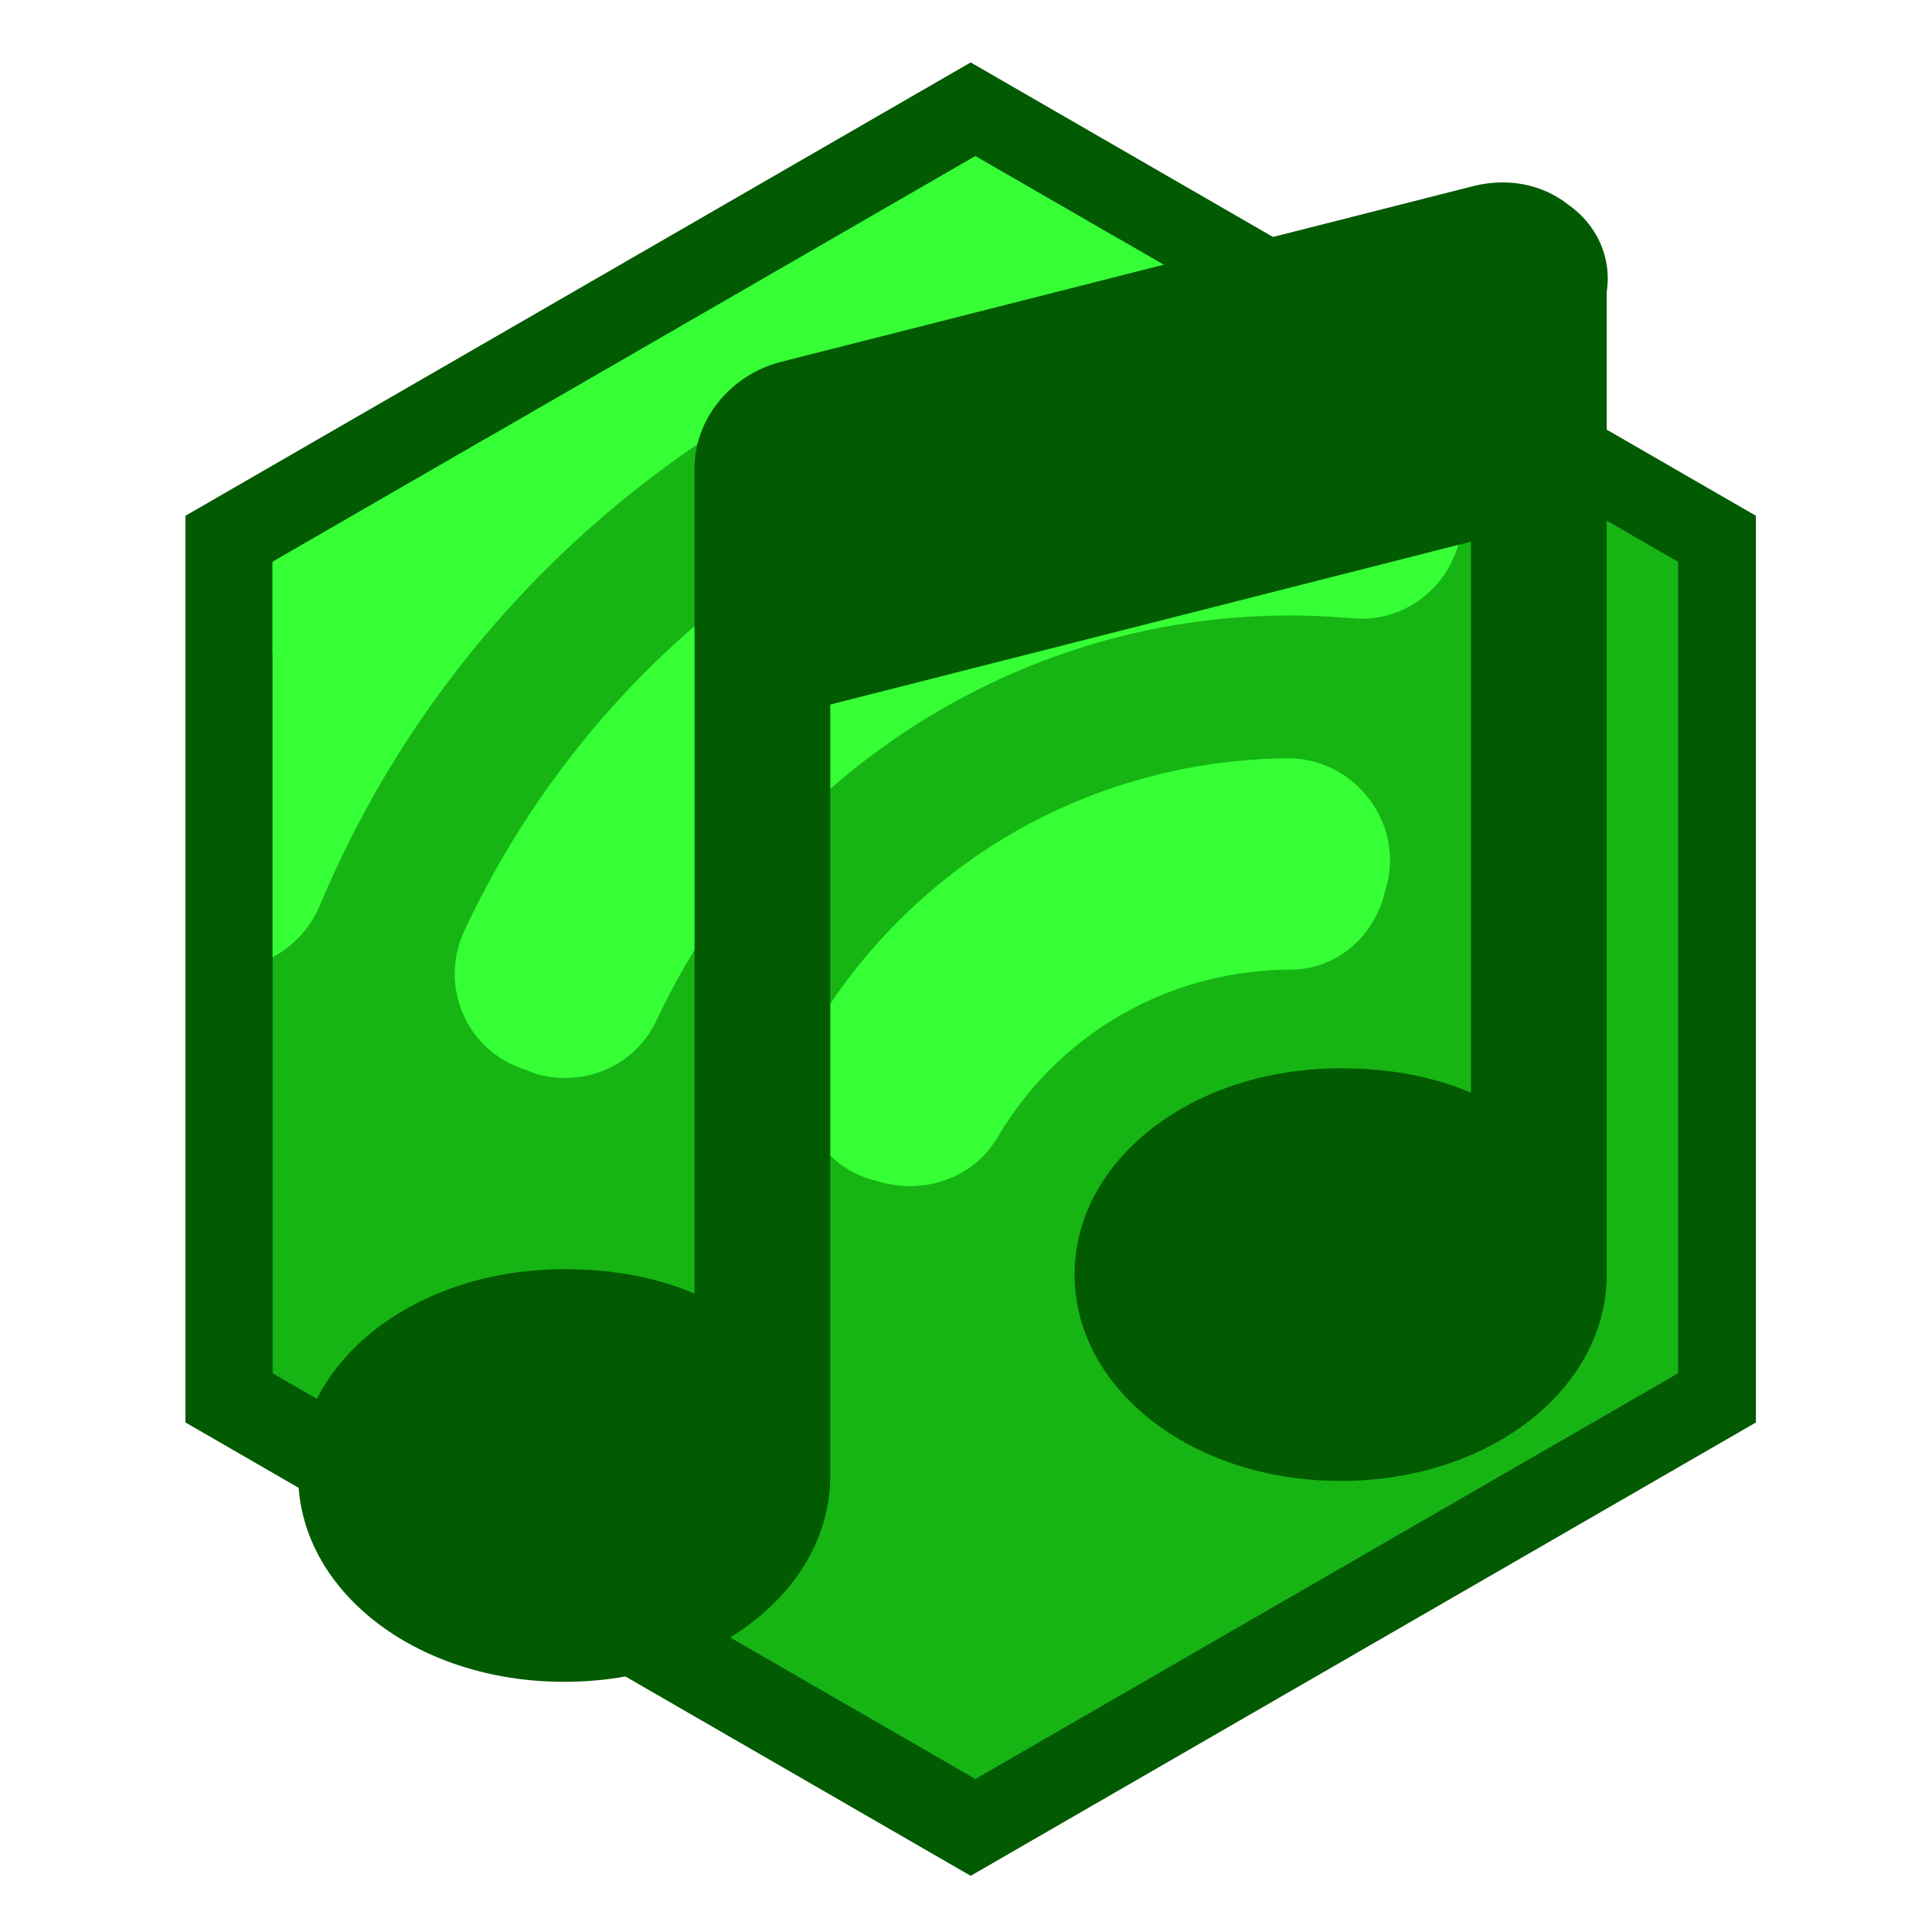
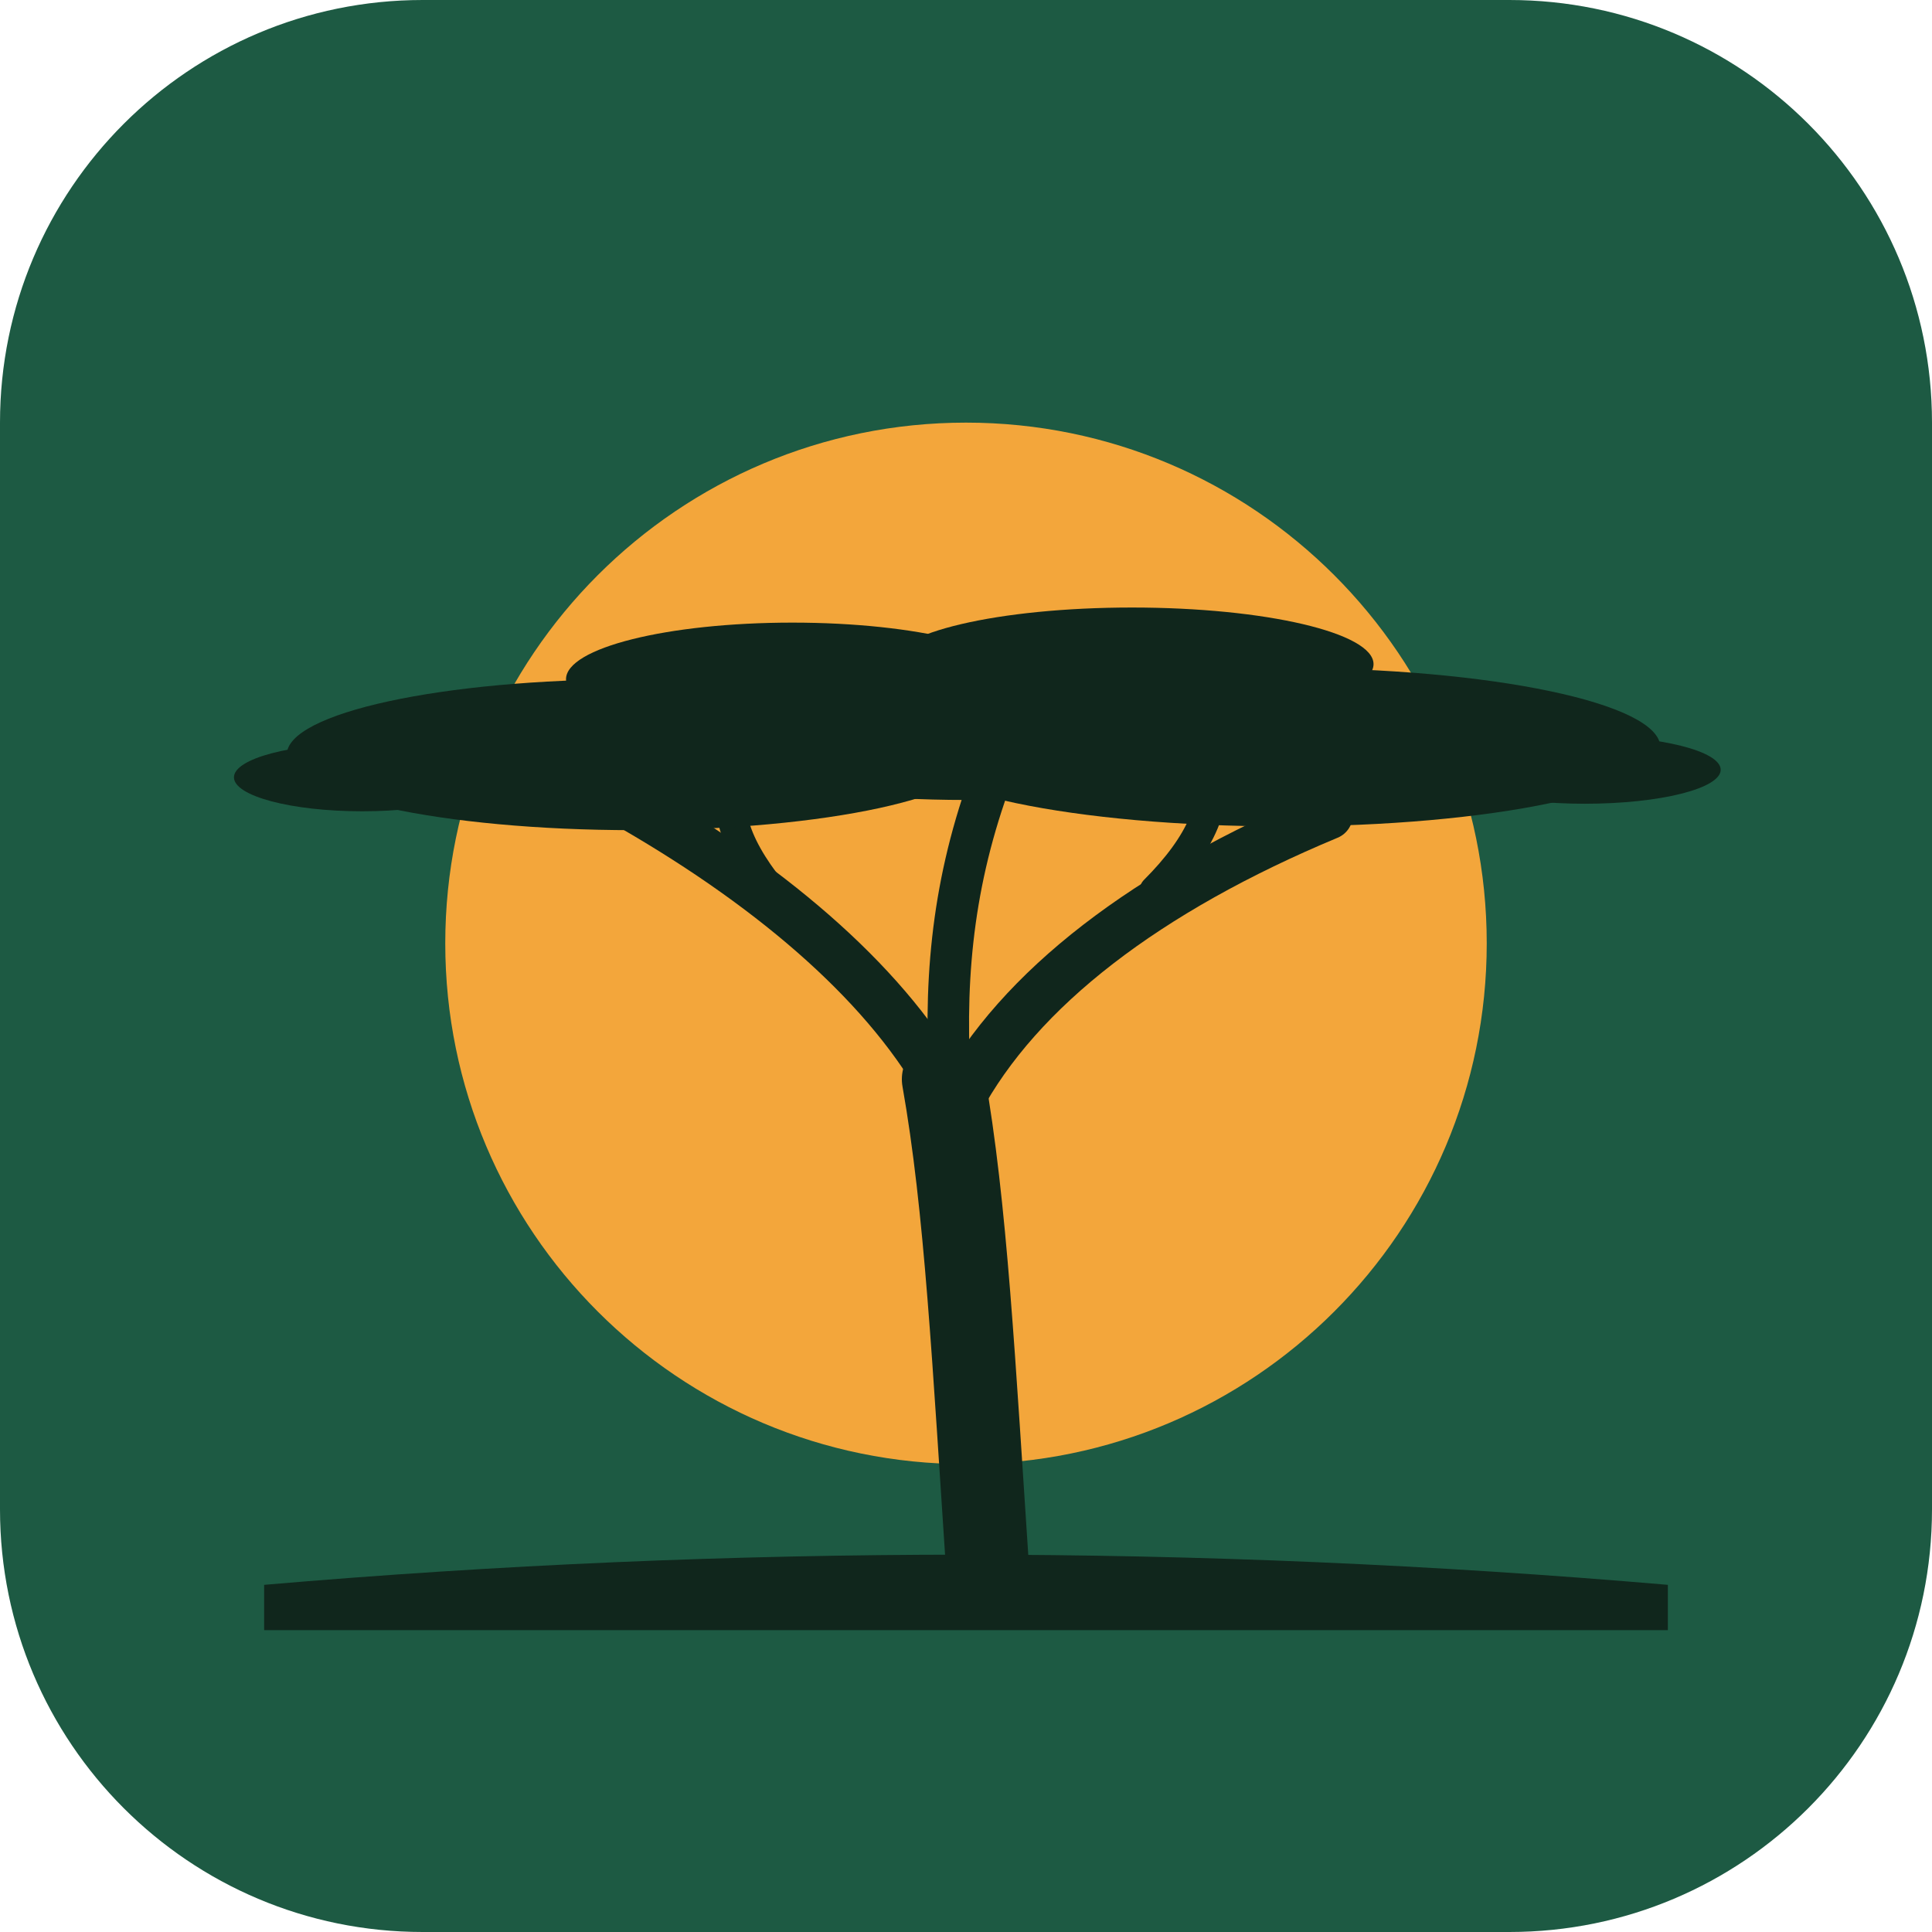
- <svg xmlns="http://www.w3.org/2000/svg" width="100%" height="100%" viewBox="0 0 300 300" version="1.1" xml:space="preserve" style="fill-rule:evenodd;clip-rule:evenodd;stroke-linejoin:round;stroke-miterlimit:2;">
-   <g transform="matrix(1.00519,0,0,1.00519,-20.5126,-0.05031)">
-     <path d="M170.355,9.693L291.655,79.725L291.655,219.79L170.355,289.822L49.056,219.79L49.056,79.725L170.355,9.693Z" style="fill:rgb(2,90,1);" />
+ <svg xmlns="http://www.w3.org/2000/svg" viewBox="0 0 512 512" role="img" aria-label="Acacia Radio">
+   <rect width="512" height="512" rx="112" fill="#1d5a43" />
+   <circle cx="256" cy="250" r="138" fill="#f3a63b" />
+   <g fill="none" stroke="#10261c" stroke-linecap="round" stroke-linejoin="round">
+     <path d="M262 420 C 258 360 256 320 250 286" stroke-width="22" />
+     <path d="M251 290 C 236 262 206 236 168 214" stroke-width="13" />
+     <path d="M254 292 C 270 262 304 236 352 216" stroke-width="13" />
+     <path d="M252 290 C 250 262 252 236 262 208" stroke-width="11" />
+     <path d="M206 238 C 196 226 190 214 196 202" stroke-width="8" />
+     <path d="M306 236 C 318 224 324 212 320 200" stroke-width="8" />
  </g>
-   <g transform="matrix(1.00386,0,0,1.00386,-28.8032,-13.7162)">
-     <path d="M179.564,37.803L288.272,100.565L288.272,226.09L179.564,288.853L70.856,226.09L70.856,100.565L179.564,37.803Z" style="fill:rgb(11,27,100);" />
-     <clipPath id="_clip1">
-       <path d="M179.564,37.803L288.272,100.565L288.272,226.09L179.564,288.853L70.856,226.09L70.856,100.565L179.564,37.803Z" />
-     </clipPath>
-     <g clip-path="url(#_clip1)">
-       <g transform="matrix(0.996154,0,0,0.996154,24.2572,24.5262)">
-         <rect x="10.152" y="-3.232" width="298.667" height="318.053" style="fill:rgb(22,181,19);" />
-       </g>
-       <g transform="matrix(0.966105,-0.242823,0.242823,0.966105,21.879,66.6834)">
-         <rect x="130.072" y="27.675" width="65.09" height="18.554" style="fill:rgb(54,255,54);" />
-       </g>
-       <g transform="matrix(0.723065,-0.6852,0.6852,0.723065,-67.9601,182.9)">
-         <rect x="130.072" y="27.675" width="65.09" height="18.554" style="fill:rgb(54,255,54);" />
-       </g>
-       <g transform="matrix(2.25046,-1.2993,1.2993,2.25046,903.322,-3286.42)">
-         <path d="M-882.7,1008.9C-887.5,1006.2 -893.1,1004.6 -899,1004.6C-904.9,1004.6 -910.5,1006.2 -915.3,1008.9C-918.6,1010.8 -919.3,1015.4 -916.7,1018.2L-916.3,1018.6C-914.4,1020.6 -911.4,1021.2 -909,1019.9C-906,1018.2 -902.6,1017.2 -898.9,1017.2C-895.2,1017.2 -891.8,1018.2 -888.8,1019.9C-886.4,1021.3 -883.4,1020.7 -881.5,1018.6L-881.1,1018.2C-878.6,1015.4 -879.3,1010.8 -882.7,1008.9Z" style="fill:rgb(54,255,54);fill-rule:nonzero;" />
-         <path d="M-867.8,993.3C-876.6,987.1 -887.4,983.5 -899,983.5C-910.6,983.5 -921.3,987.1 -930.2,993.3C-933.2,995.4 -933.7,999.6 -931.2,1002.3L-930.9,1002.7C-928.8,1005 -925.4,1005.4 -922.9,1003.6C-916.1,998.9 -907.9,996.1 -899,996.1C-890.1,996.1 -881.9,998.9 -875.2,1003.6C-872.7,1005.4 -869.3,1005 -867.2,1002.7L-866.9,1002.3C-864.4,999.7 -864.9,995.4 -867.8,993.3Z" style="fill:rgb(54,255,54);fill-rule:nonzero;" />
-         <path d="M-853.4,977.7C-866.1,968.1 -881.9,962.4 -899,962.4C-916.1,962.4 -931.9,968.1 -944.6,977.7C-947.4,979.9 -947.9,984 -945.5,986.6L-945.1,987C-943,989.4 -939.4,989.6 -936.9,987.7C-926.4,979.7 -913.2,975 -899,975C-884.8,975 -871.7,979.7 -861.1,987.7C-858.6,989.6 -855,989.4 -852.9,987L-852.5,986.6C-850.2,984 -850.6,979.9 -853.4,977.7Z" style="fill:rgb(54,255,54);fill-rule:nonzero;" />
-         <circle cx="-899" cy="1032.7" r="6.9" style="fill:rgb(54,255,54);" />
-       </g>
-     </g>
-   </g>
-   <g transform="matrix(1.00519,0,0,1.00519,-20.5126,-0.05031)">
-     <path d="M170.355,9.693L291.655,79.725L291.655,219.79L170.355,289.822L49.056,219.79L49.056,79.725L170.355,9.693Z" style="fill:none;" />
-   </g>
-   <g transform="matrix(4.21541,1.11022e-15,-1.11022e-15,4.21541,-160.672,-94.2064)">
-     <path d="M95.9,29.9C94.9,29.1 93.6,28.9 92.4,29.2L66.8,35.7C65,36.2 63.7,37.8 63.7,39.6L63.7,70C62.3,69.4 60.7,69.1 58.9,69.1C53.4,69.1 49.1,72.5 49.1,76.7C49.1,80.9 53.4,84.3 58.9,84.3C64.4,84.3 68.7,80.9 68.7,76.7L68.7,48.3L92.3,42.3L92.3,62.6C90.9,62 89.3,61.7 87.5,61.7C82,61.7 77.7,65.1 77.7,69.3C77.7,73.5 82,76.9 87.5,76.9C93,76.9 97.3,73.5 97.3,69.3L97.3,33.1C97.5,31.8 96.9,30.6 95.9,29.9Z" style="fill:rgb(2,90,1);fill-rule:nonzero;" />
+   <g fill="#10261c">
+     <ellipse cx="168" cy="200" rx="92" ry="20" />
+     <ellipse cx="340" cy="198" rx="100" ry="21" />
+     <ellipse cx="256" cy="190" rx="86" ry="22" />
+     <ellipse cx="210" cy="180" rx="60" ry="15" />
+     <ellipse cx="300" cy="176" rx="64" ry="15" />
+     <ellipse cx="96" cy="206" rx="34" ry="9" />
+     <ellipse cx="420" cy="204" rx="36" ry="9" />
+     <path d="M70 420 Q 256 404 442 420 L 442 432 L 70 432 Z" />
  </g>
</svg>
